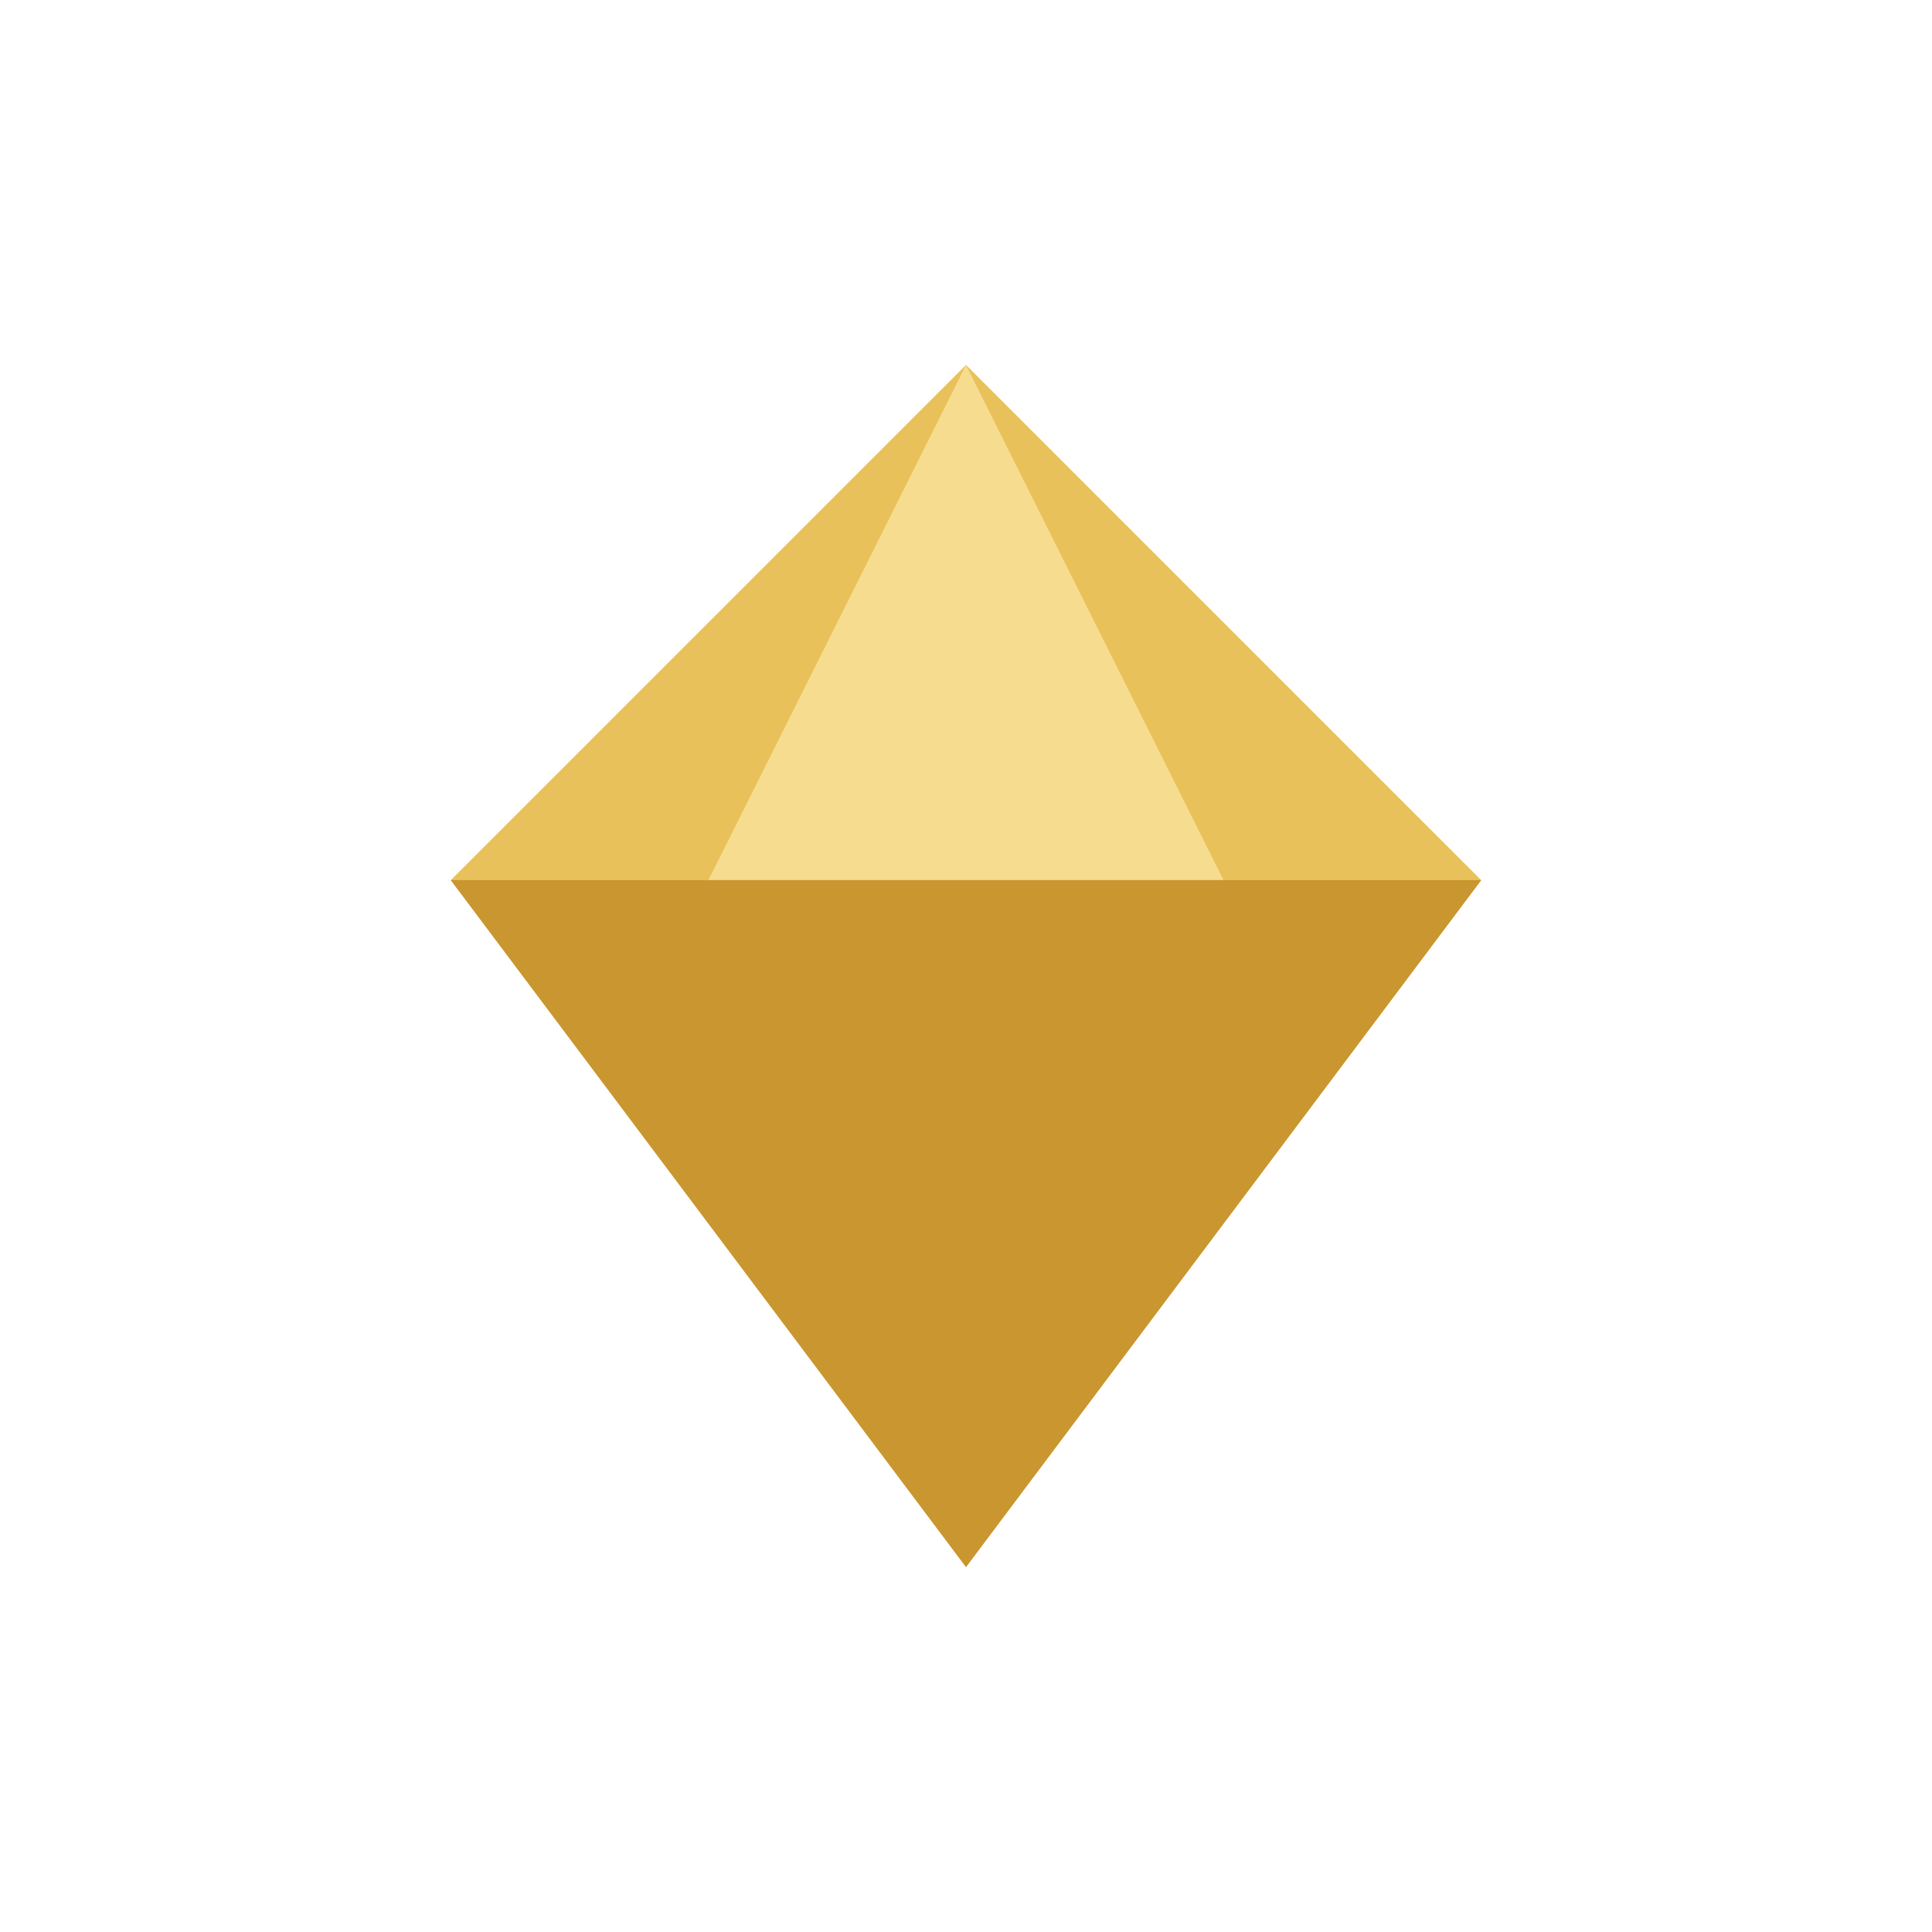
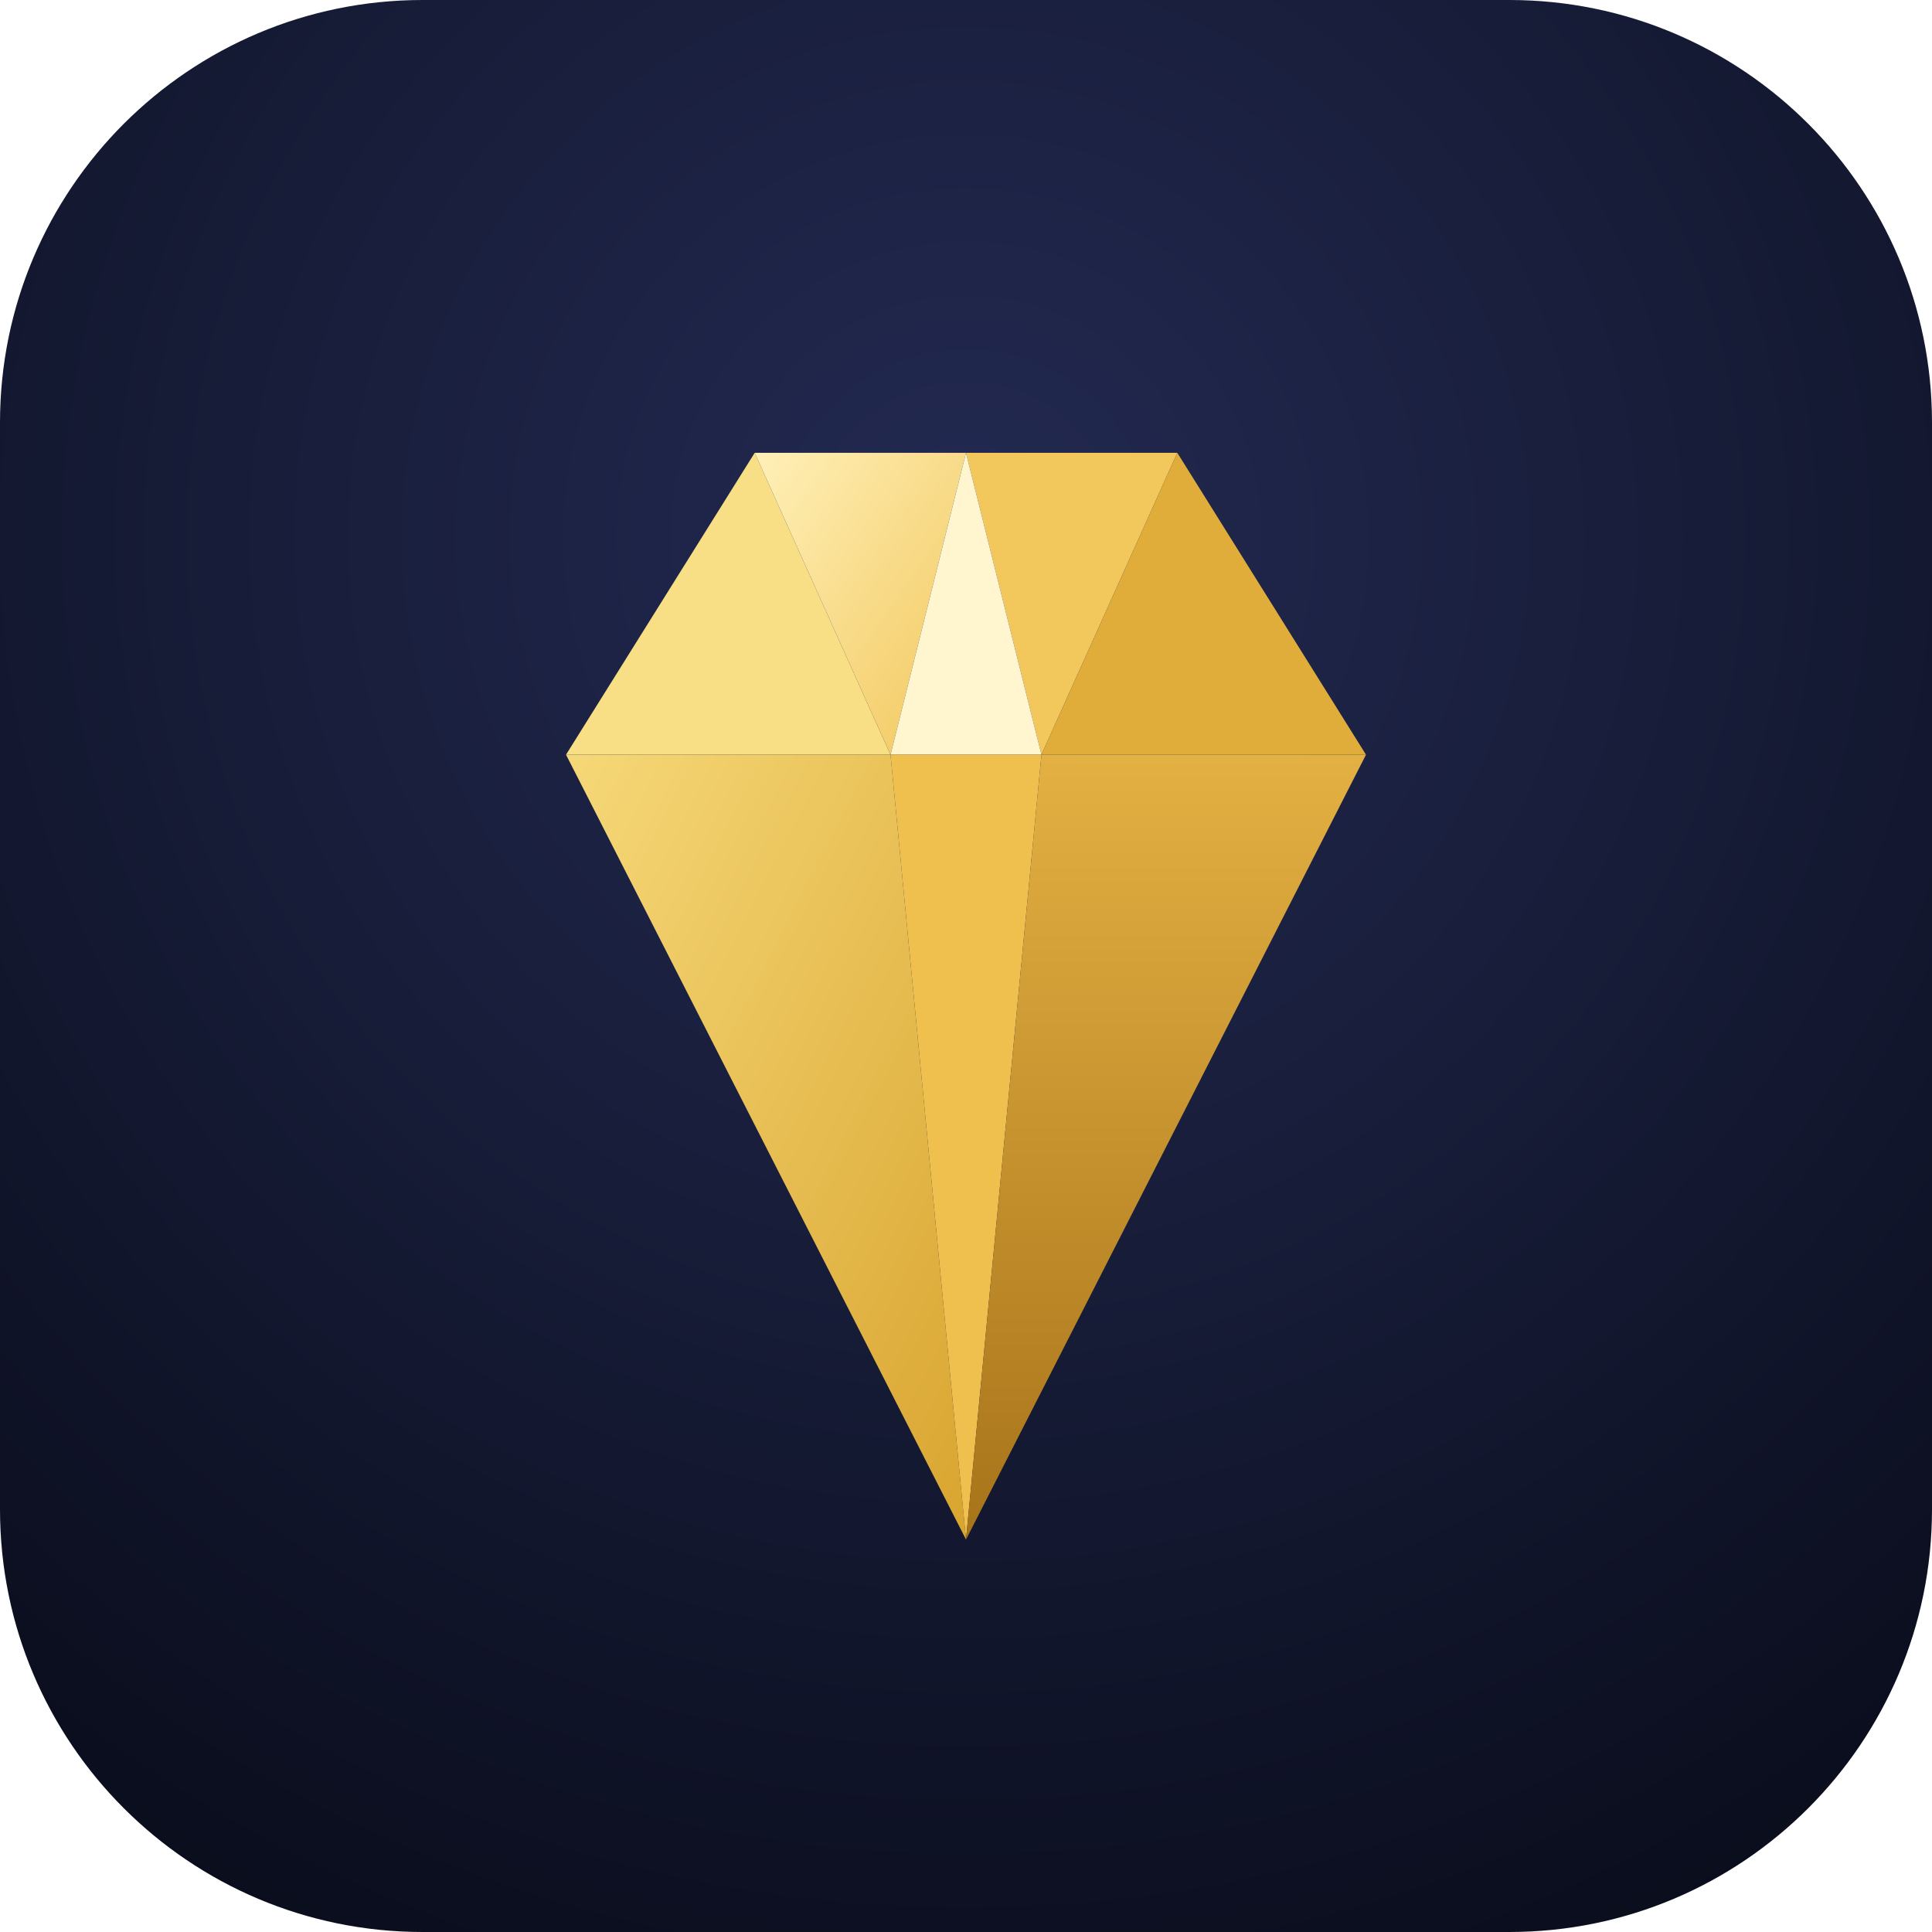
- <svg xmlns="http://www.w3.org/2000/svg" width="180" height="180" viewBox="0 0 180 180" fill="none">
-   <path d="M90 34 138 82 90 146 42 82Z" fill="#e9c15a" />
-   <path d="M90 34 66 82h48Z" fill="#f6dc8e" />
-   <path d="M42 82h96L90 146Z" fill="#c9962f" />
+ <svg xmlns="http://www.w3.org/2000/svg" viewBox="0 0 512 512">
+   <defs>
+     <radialGradient id="bg" cx="50%" cy="28%" r="80%">
+       <stop offset="0" stop-color="#232a52" />
+       <stop offset="1" stop-color="#0a0d1c" />
+     </radialGradient>
+   </defs>
+   <rect width="512" height="512" rx="112" fill="url(#bg)" />
+   <g transform="translate(256 256) scale(1) translate(-256 -256)">
+     <defs>
+       <linearGradient id="g1" x1="0" y1="0" x2="1" y2="1">
+         <stop offset="0" stop-color="#fff0b8" />
+         <stop offset="1" stop-color="#f2c75c" />
+       </linearGradient>
+       <linearGradient id="g2" x1="0" y1="0" x2="1" y2="1">
+         <stop offset="0" stop-color="#f6d878" />
+         <stop offset="1" stop-color="#d9a530" />
+       </linearGradient>
+       <linearGradient id="g3" x1="0" y1="0" x2="0" y2="1">
+         <stop offset="0" stop-color="#e3b043" />
+         <stop offset="1" stop-color="#a8741a" />
+       </linearGradient>
+     </defs>
+     <path d="M150 200 200 120 236 200Z" fill="#f8de85" />
+     <path d="M200 120H256L236 200Z" fill="url(#g1)" />
+     <path d="M256 120H312L276 200Z" fill="#f2c75c" />
+     <path d="M312 120 362 200H276Z" fill="#e0ad3a" />
+     <path d="M236 200 256 120 276 200Z" fill="#fff6d0" />
+     <path d="M150 200H236L256 408Z" fill="url(#g2)" />
+     <path d="M236 200H276L256 408Z" fill="#f0c04e" />
+     <path d="M276 200H362L256 408Z" fill="url(#g3)" />
+   </g>
</svg>
